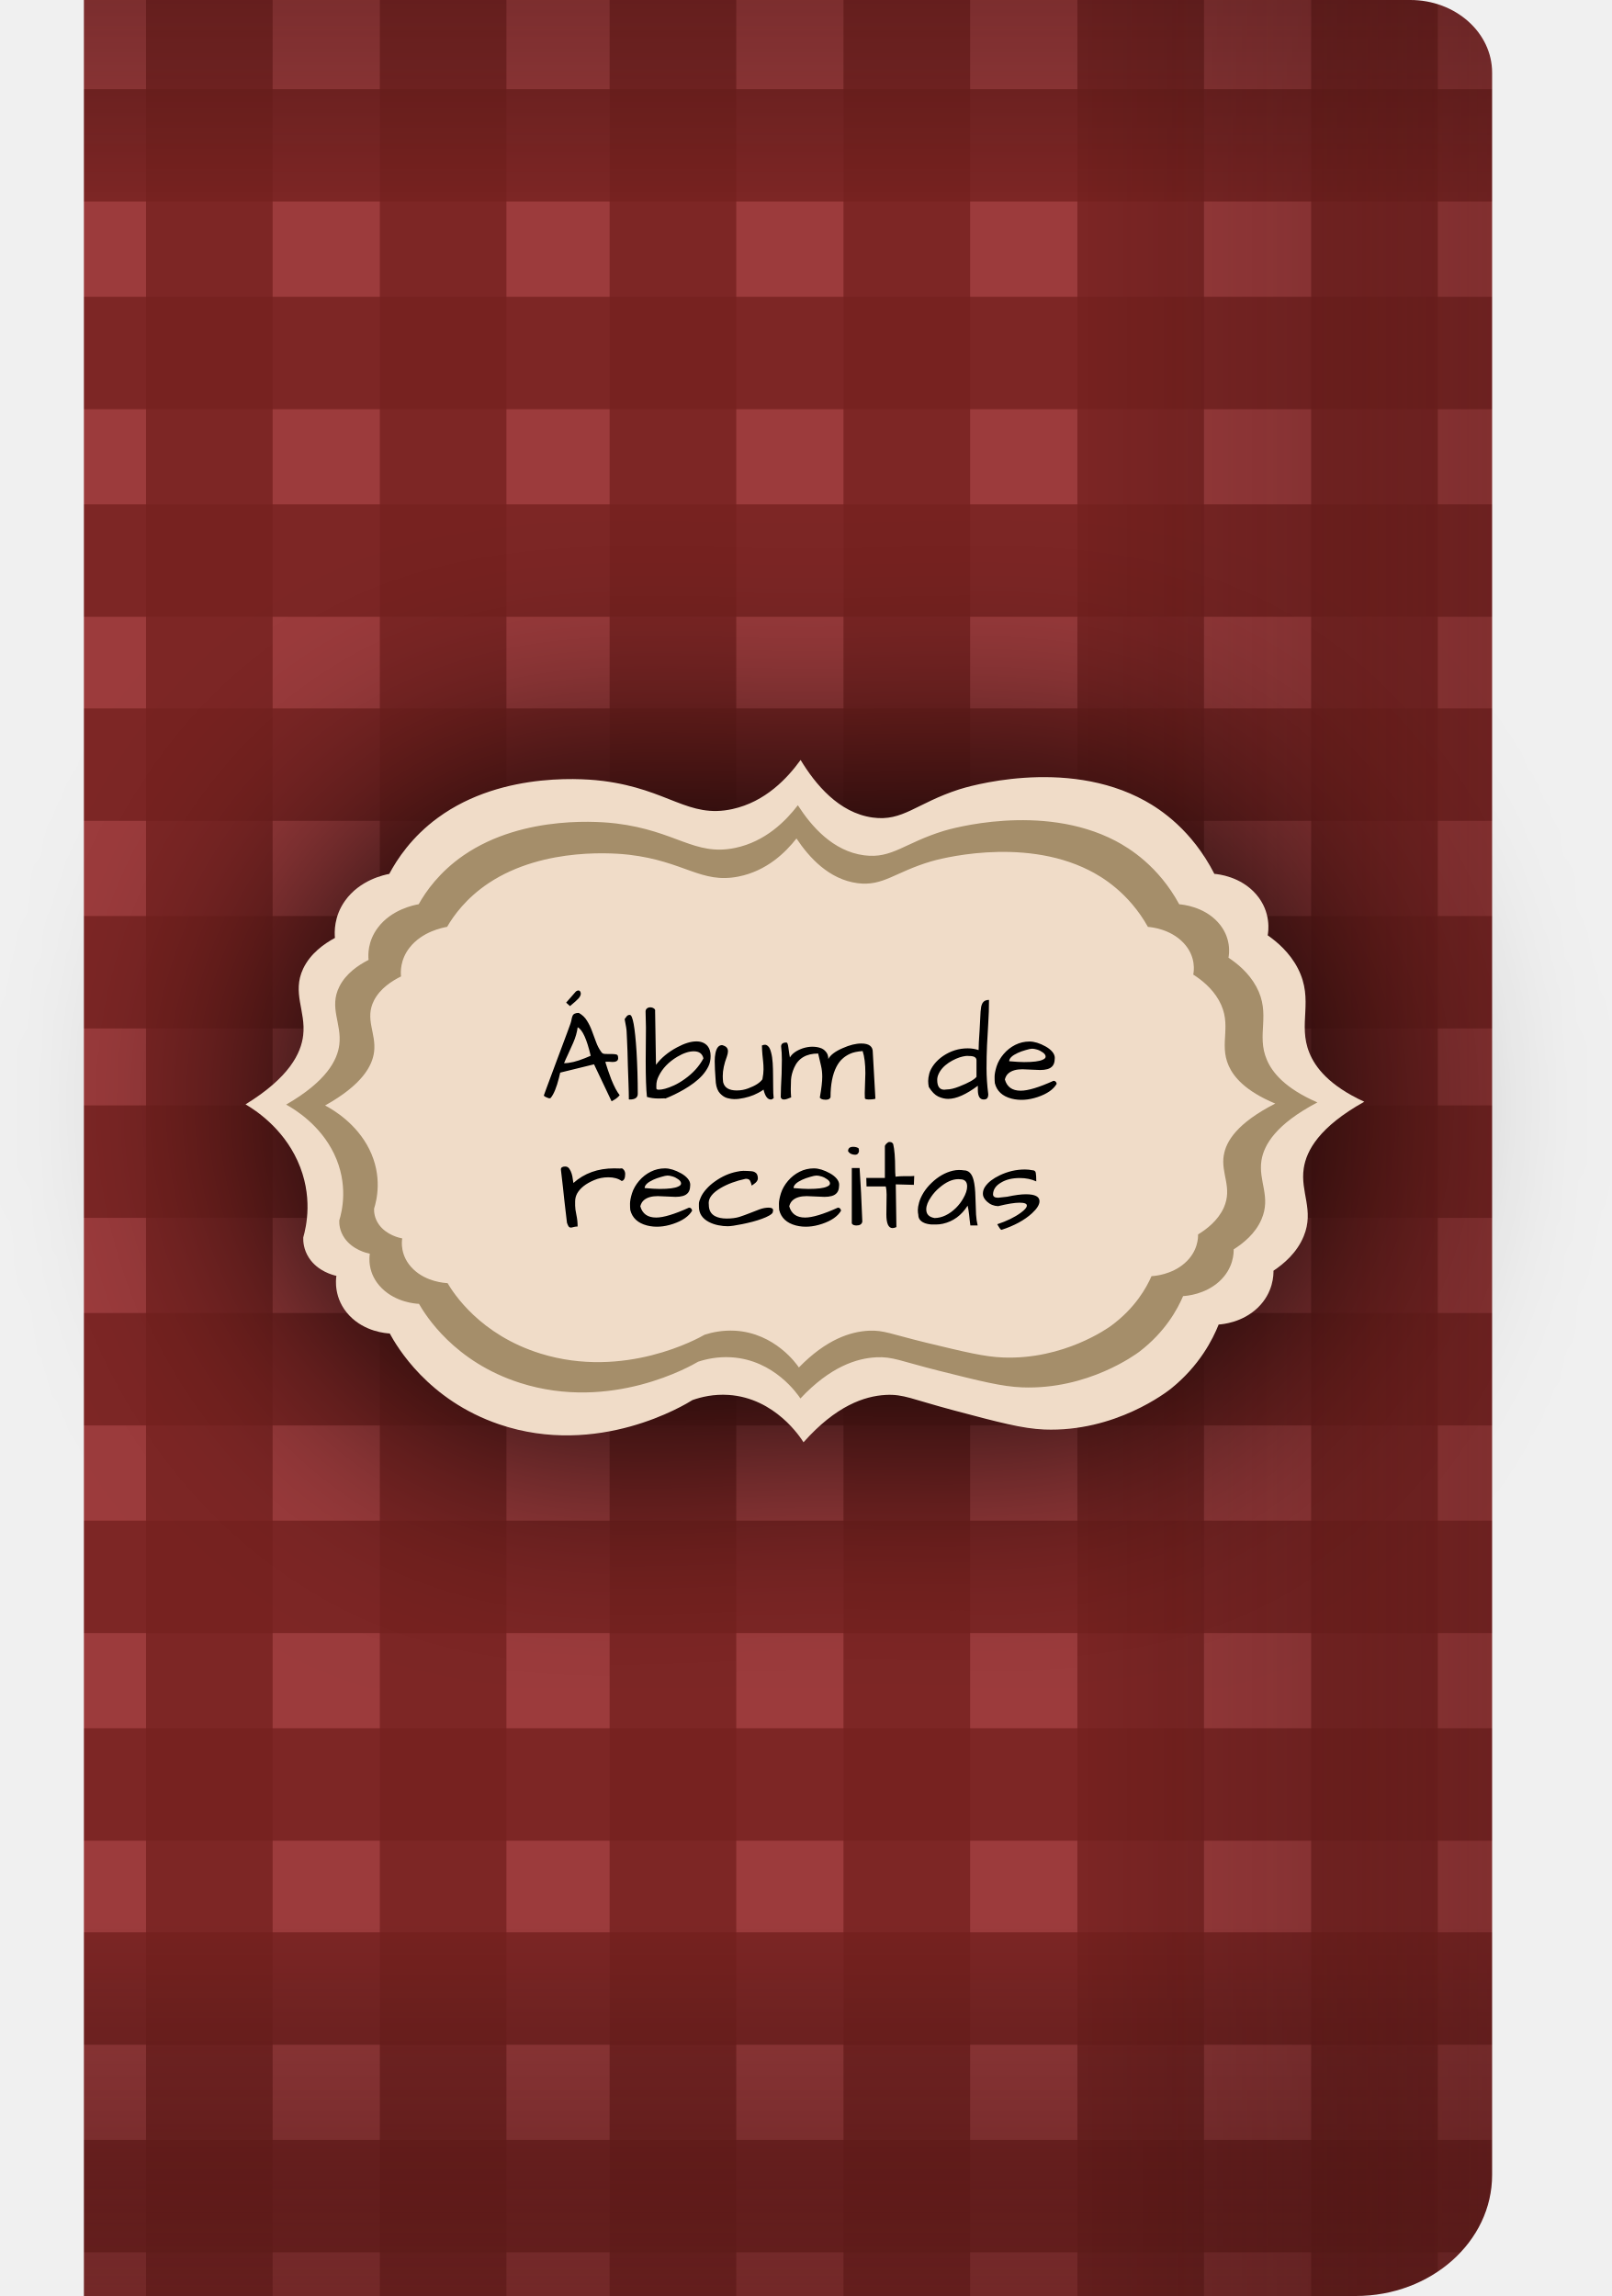
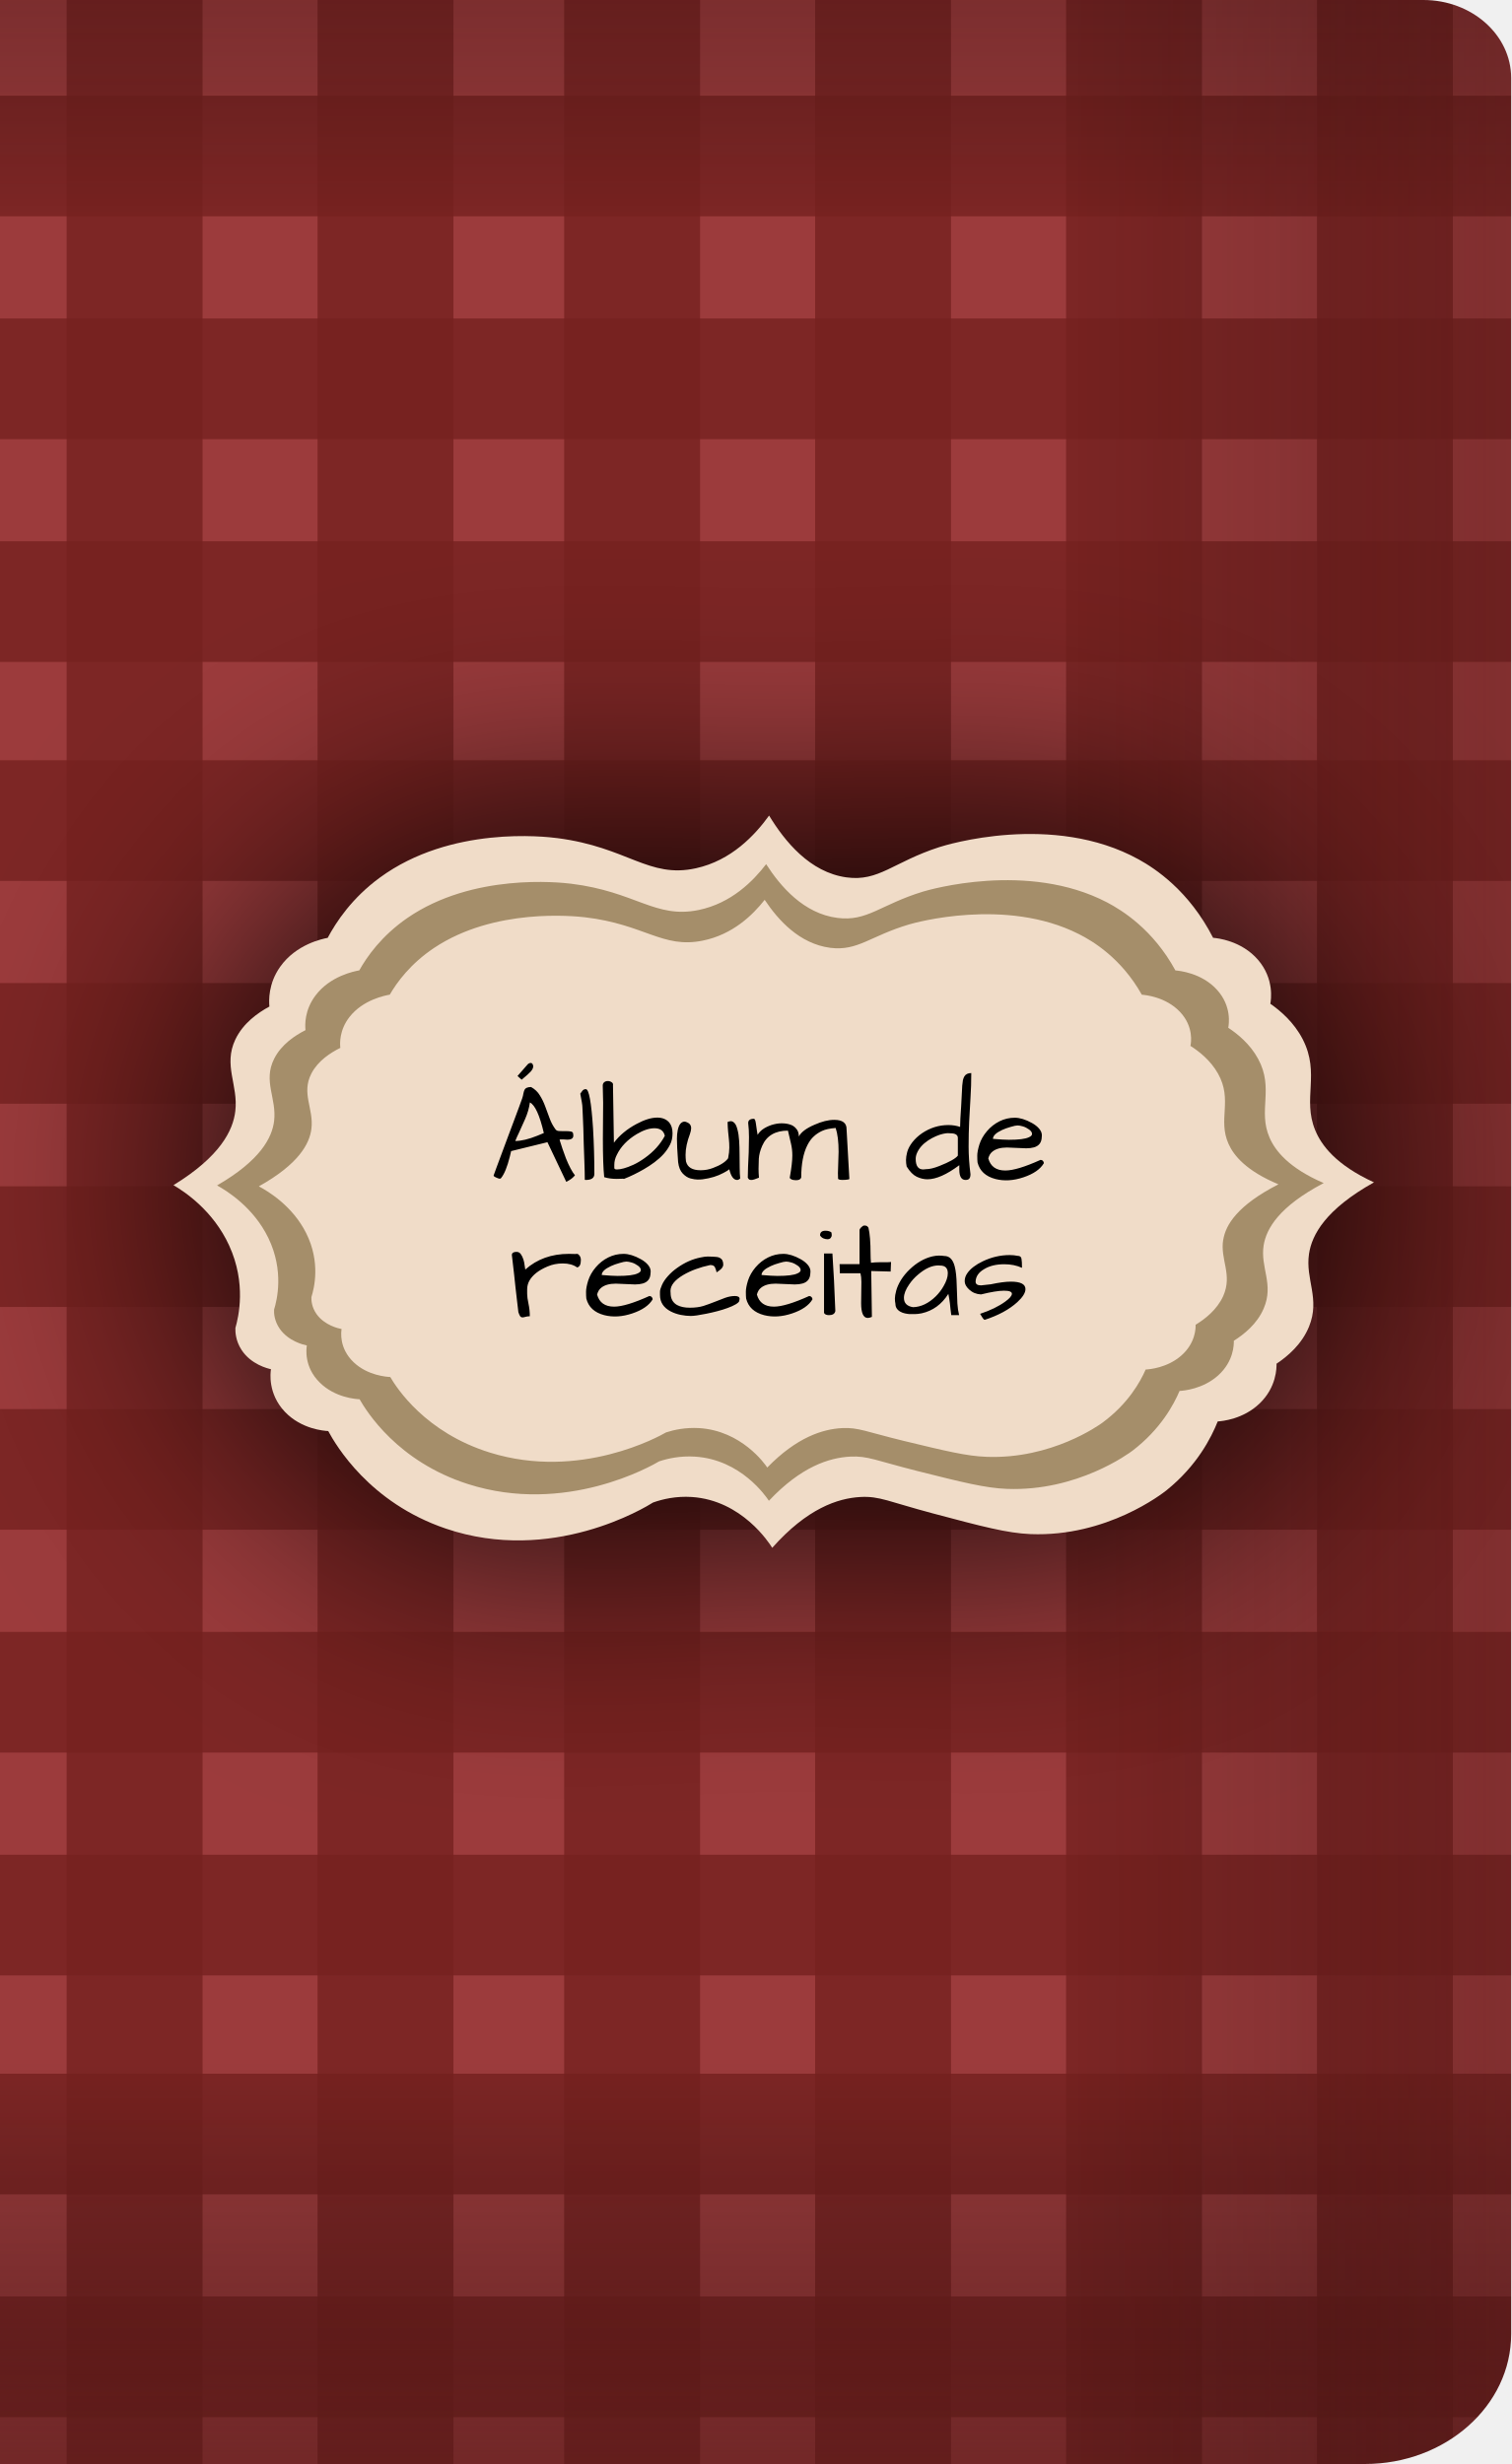
- <svg xmlns="http://www.w3.org/2000/svg" width="381" height="543" viewBox="0 0 381 543" fill="none">
+ <svg xmlns="http://www.w3.org/2000/svg" width="333" height="543" viewBox="19.837 0 333 543" fill="none">
  <mask id="mask0_611_1454" style="mask-type:luminance" maskUnits="userSpaceOnUse" x="19" y="0" width="334" height="543">
    <path d="M19.837 0H333.492C344.171 0 352.837 7.695 352.837 17.177V514.371C352.837 530.174 338.393 543 320.596 543H19.837V0Z" fill="white" />
  </mask>
  <g mask="url(#mask0_611_1454)">
    <path d="M356.822 -43.859H14.588V548.268H356.822V-43.859Z" fill="#9C3B3C" />
    <path opacity="0.8" d="M64.47 -43.218H34.524V547.1H64.47V-43.218Z" fill="#75211F" />
    <path opacity="0.8" d="M119.758 -43.218H89.812V547.1H119.758V-43.218Z" fill="#75211F" />
    <path opacity="0.8" d="M174.103 -43.218H144.157V547.1H174.103V-43.218Z" fill="#75211F" />
    <path opacity="0.8" d="M229.404 -43.218H199.458V547.1H229.404V-43.218Z" fill="#75211F" />
    <path opacity="0.8" d="M284.705 -43.218H254.76V547.1H284.705V-43.218Z" fill="#75211F" />
    <path opacity="0.8" d="M339.992 -43.218H310.046V547.1H339.992V-43.218Z" fill="#75211F" />
    <path opacity="0.8" d="M16.936 216.642L16.936 243.232L356.642 243.232V216.642L16.936 216.642Z" fill="#75211F" />
    <path opacity="0.8" d="M16.936 167.537L16.936 194.127L356.642 194.127V167.537L16.936 167.537Z" fill="#75211F" />
    <path opacity="0.8" d="M16.936 119.28L16.936 145.871L356.642 145.871V119.28L16.936 119.28Z" fill="#75211F" />
    <path opacity="0.8" d="M16.936 70.187L16.936 96.778L356.642 96.778V70.187L16.936 70.187Z" fill="#75211F" />
    <path opacity="0.8" d="M16.92 21.083L16.92 47.673L356.626 47.673V21.083L16.92 21.083Z" fill="#75211F" />
    <path opacity="0.8" d="M15.684 506.081L15.684 532.671H355.39V506.081H15.684Z" fill="#75211F" />
    <path opacity="0.8" d="M15.684 456.987L15.684 483.578H355.39V456.987H15.684Z" fill="#75211F" />
    <path opacity="0.8" d="M15.684 408.73L15.684 435.321H355.39V408.73H15.684Z" fill="#75211F" />
    <path opacity="0.8" d="M15.671 359.626L15.671 386.217H355.377V359.626H15.671Z" fill="#75211F" />
    <path opacity="0.8" d="M15.684 310.522L15.684 337.112H355.39V310.522H15.684Z" fill="#75211F" />
    <path opacity="0.8" d="M15.684 261.429L15.684 288.019H355.39V261.429H15.684Z" fill="#75211F" />
    <path opacity="0.54" d="M356.82 -43.859H15.411V47.627H356.82V-43.859Z" fill="url(#paint0_linear_611_1454)" />
    <path opacity="0.54" d="M14.315 547.89H356.098V454.583L14.315 454.583V547.89Z" fill="url(#paint1_linear_611_1454)" />
    <path opacity="0.35" d="M358.135 547.753V-44.386L253.054 -44.386V547.753H358.135Z" fill="url(#paint2_linear_611_1454)" />
  </g>
  <g filter="url(#filter0_d_611_1454)">
    <path d="M189.311 179.734C186.216 184.016 181.019 189.628 173.177 191.345C162.744 193.636 158.166 186.708 142.677 184.703C139.853 184.337 119.193 181.944 103.549 193.395C97.333 197.942 93.89 203.221 92.046 206.679C90.95 206.885 85.12 208.053 81.587 213.035C78.93 216.768 79.085 220.513 79.201 221.818C76.66 223.192 73.41 225.471 71.695 229.078C69 234.781 72.353 239.099 71.695 244.824C71.205 249.107 68.368 254.856 58.063 261.177C60.488 262.609 66.794 266.731 70.341 274.495C74.158 282.844 72.404 290.218 71.708 292.658C71.682 293.551 71.76 295.498 73.075 297.502C75.164 300.685 78.788 301.567 79.549 301.739C79.433 302.472 78.814 307.132 82.618 311.129C86.281 314.977 91.298 315.32 92.162 315.366C93.838 318.447 101.202 331.135 118.071 336.861C141.465 344.797 162.061 332.177 163.75 331.112C165.852 330.368 168.806 329.669 172.275 329.898C183.327 330.62 189.363 340.067 190.007 341.098C197.681 332.452 204.413 330.173 209.442 329.898C213.672 329.669 215.646 330.917 225.46 333.528C236.306 336.414 241.722 337.857 246.932 338.075C263.749 338.739 276.053 329.097 276.93 328.387C283.662 322.959 286.77 316.763 288.175 313.248C289.207 313.179 293.772 312.755 297.383 309.308C301.162 305.701 301.149 301.395 301.136 300.525C303.561 298.91 306.695 296.276 308.294 292.348C310.809 286.187 307.443 281.985 308.294 276.305C308.926 272.113 311.931 266.525 322.609 260.559C314.188 256.7 311.002 252.348 309.648 249.05C306.798 242.11 310.783 236.636 306.927 229.067C304.967 225.242 301.936 222.711 299.769 221.2C299.911 220.432 300.698 215.737 297.048 211.512C293.373 207.263 288.034 206.736 287.157 206.668C281.843 196.27 274.389 191.403 270.791 189.41C251.82 178.909 228.116 186.261 226.814 186.685C216.639 189.983 213.505 194.334 206.36 193.349C198.313 192.239 192.767 185.413 189.311 179.722V179.734Z" fill="#F0DCC8" />
  </g>
  <path d="M311.529 260.719C303.779 257.363 300.838 253.573 299.6 250.71C296.969 244.687 300.645 239.911 297.073 233.338C295.28 230.017 292.481 227.807 290.495 226.49C290.624 225.814 291.334 221.738 287.968 218.073C284.589 214.386 279.662 213.928 278.85 213.859C273.949 204.835 267.088 200.598 263.774 198.857C246.286 189.719 224.44 196.12 223.227 196.487C213.852 199.35 210.95 203.14 204.36 202.281C196.957 201.331 191.837 195.376 188.665 190.44C185.802 194.162 181.017 199.041 173.795 200.541C164.174 202.51 159.957 196.498 145.681 194.746C143.089 194.437 124.04 192.353 109.596 202.304C103.883 206.255 100.685 210.847 99.008 213.847C97.977 214.031 92.612 215.05 89.362 219.379C86.912 222.631 87.04 225.883 87.156 227.017C84.809 228.208 81.805 230.2 80.244 233.338C77.755 238.285 80.837 242.053 80.244 247.023C79.793 250.744 77.175 255.749 67.67 261.234C69.888 262.471 75.717 266.078 78.98 272.835C82.475 280.083 80.876 286.496 80.231 288.615C80.192 289.405 80.27 291.077 81.482 292.829C83.416 295.589 86.744 296.356 87.453 296.505C87.35 297.146 86.77 301.2 90.29 304.67C93.669 308.025 98.286 308.323 99.073 308.357C100.62 311.037 107.404 322.076 122.957 327.046C144.533 333.952 163.517 322.97 165.09 322.042C167.024 321.401 169.733 320.805 172.944 321C183.132 321.618 188.678 329.841 189.271 330.734C196.351 323.21 202.554 321.24 207.184 321C211.066 320.794 212.897 321.882 221.951 324.161C231.945 326.668 236.949 327.928 241.734 328.111C257.248 328.695 268.597 320.29 269.397 319.694C275.587 314.965 278.463 309.571 279.765 306.525C280.733 306.468 284.924 306.101 288.264 303.113C291.746 299.975 291.746 296.23 291.72 295.474C293.939 294.066 296.84 291.787 298.298 288.374C300.619 283.004 297.511 279.373 298.298 274.415C298.891 270.785 301.651 265.906 311.504 260.73L311.529 260.719ZM289.386 273.178C288.651 277.576 291.501 280.851 289.386 285.615C288.006 288.661 285.35 290.688 283.299 291.947C283.325 292.623 283.325 295.967 280.114 298.761C277.044 301.429 273.175 301.761 272.298 301.807C271.099 304.533 268.455 309.331 262.755 313.533C261.994 314.083 251.548 321.573 237.272 321.046C232.848 320.897 228.244 319.763 219.023 317.542C210.692 315.515 209.002 314.541 205.43 314.713C201.149 314.931 195.435 316.706 188.91 323.405C188.381 322.603 183.235 315.274 173.847 314.713C170.906 314.553 168.391 315.079 166.612 315.664C165.193 316.488 147.693 326.279 127.819 320.118C113.504 315.675 107.249 305.849 105.831 303.456C105.096 303.422 100.827 303.147 97.732 300.17C94.507 297.066 95.01 293.47 95.114 292.886C94.456 292.76 91.387 292.085 89.607 289.611C88.498 288.054 88.433 286.542 88.459 285.844C89.052 283.943 90.535 278.228 87.311 271.758C84.293 265.735 78.941 262.54 76.878 261.44C85.635 256.55 88.046 252.084 88.459 248.763C89.014 244.32 86.176 240.988 88.459 236.567C89.916 233.75 92.676 231.998 94.83 230.922C94.727 229.914 94.598 227.017 96.842 224.131C99.847 220.26 104.799 219.367 105.727 219.195C107.288 216.516 110.228 212.416 115.503 208.889C128.812 200.014 146.364 201.881 148.75 202.144C161.917 203.701 165.799 209.072 174.646 207.297C181.314 205.969 185.737 201.617 188.342 198.296C191.283 202.716 195.99 207.996 202.825 208.877C208.899 209.622 211.569 206.266 220.184 203.713C221.293 203.381 241.437 197.689 257.545 205.831C260.614 207.366 266.921 211.145 271.447 219.207C272.182 219.264 276.709 219.665 279.843 222.974C282.951 226.249 282.293 229.88 282.164 230.487C283.995 231.655 286.562 233.613 288.238 236.59C291.527 242.453 288.135 246.691 290.56 252.084C291.695 254.627 294.403 258.005 301.56 260.994C292.494 265.62 289.915 269.96 289.399 273.19L289.386 273.178Z" fill="#A58E6A" />
  <path d="M143.927 249.277H144.747C145.079 249.277 145.392 249.307 145.685 249.365C145.997 249.424 146.153 249.639 146.153 250.01C146.29 250.791 145.831 251.172 144.776 251.152C144.483 251.133 144.21 251.113 143.956 251.094C143.722 251.074 143.526 251.074 143.37 251.094C143.214 251.094 143.146 251.143 143.165 251.24C143.36 251.807 143.565 252.441 143.78 253.145C144.015 253.848 144.269 254.551 144.542 255.254C145.245 256.992 145.909 258.242 146.534 259.004C146.202 259.414 145.812 259.756 145.362 260.029C144.933 260.303 144.698 260.439 144.659 260.439C144.64 260.439 144.62 260.43 144.601 260.41L140.47 251.709L132.472 253.672L132.179 254.902C131.612 257.148 130.978 258.711 130.274 259.59C130.157 259.785 129.913 259.805 129.542 259.648C128.917 259.414 128.604 259.219 128.604 259.062C128.604 259.023 128.81 258.457 129.22 257.363C129.63 256.27 130.04 255.166 130.45 254.053C130.88 252.92 131.319 251.738 131.769 250.508C132.237 249.277 132.677 248.105 133.087 246.992C133.497 245.879 133.868 244.883 134.2 244.004C134.532 243.105 134.767 242.461 134.903 242.07C135.04 241.66 135.128 241.309 135.167 241.016C135.226 240.703 135.304 240.439 135.401 240.225C135.597 239.775 136.085 239.551 136.866 239.551C137.706 240.02 138.351 240.635 138.8 241.396C139.269 242.139 139.659 242.939 139.972 243.799C140.304 244.658 140.626 245.527 140.938 246.406C141.251 247.285 141.671 248.086 142.198 248.809C142.374 249.082 142.638 249.229 142.989 249.248C143.341 249.268 143.653 249.277 143.927 249.277ZM136.603 242.949C136.446 244.141 136.095 245.361 135.548 246.611C135.001 247.861 134.562 248.838 134.229 249.541C133.897 250.225 133.614 250.859 133.38 251.445C134.708 251.445 136.339 251.055 138.272 250.273C138.761 250.059 139.229 249.863 139.679 249.688C138.761 245.762 137.735 243.516 136.603 242.949ZM135.899 234.805C136.173 234.434 136.466 234.248 136.778 234.248C136.974 234.248 137.12 234.346 137.218 234.541C137.315 234.717 137.354 234.893 137.335 235.068C137.315 235.244 137.267 235.41 137.188 235.566C137.11 235.723 136.983 235.908 136.808 236.123C136.476 236.494 135.802 237.1 134.786 237.939L133.878 237.119L135.899 234.805ZM148.38 248.633C148.341 247.578 148.302 246.641 148.263 245.82C148.224 244.98 148.194 244.365 148.175 243.975C148.175 243.564 148.019 242.578 147.706 241.016C147.882 240.781 148.048 240.557 148.204 240.342C148.38 240.127 148.624 240.02 148.937 240.02C149.62 240.02 150.147 242.9 150.519 248.662C150.714 252.002 150.812 255.342 150.812 258.682C150.812 259.58 150.187 260.029 148.937 260.029L148.702 260C148.702 258.984 148.673 257.686 148.614 256.104C148.556 254.521 148.507 253.145 148.468 251.973C148.448 250.801 148.419 249.688 148.38 248.633ZM152.745 243.008L152.657 239.229C152.657 238.916 152.765 238.672 152.979 238.496C153.194 238.32 153.458 238.232 153.771 238.232C154.083 238.232 154.366 238.32 154.62 238.496C154.874 238.652 154.972 238.877 154.913 239.17L155.118 251.826C156.349 250.186 158.009 248.809 160.099 247.695C161.837 246.758 163.36 246.289 164.669 246.289C165.821 246.289 166.71 246.66 167.335 247.402C167.804 247.988 168.038 248.77 168.038 249.746C168.038 250.703 167.853 251.543 167.481 252.266C167.13 252.969 166.661 253.652 166.075 254.316C165.489 254.961 164.815 255.566 164.054 256.133C163.292 256.699 162.521 257.207 161.739 257.656C160.255 258.516 158.79 259.229 157.345 259.795C157.228 259.756 157.032 259.746 156.759 259.766C156.485 259.785 156.153 259.795 155.763 259.795C154.708 259.795 153.78 259.668 152.979 259.414C152.784 257.559 152.687 254.736 152.687 250.947L152.745 243.008ZM155.206 257.393C155.206 257.607 155.401 257.715 155.792 257.715C156.202 257.715 156.7 257.637 157.286 257.48C157.872 257.324 158.575 257.061 159.396 256.689C160.235 256.299 161.075 255.801 161.915 255.195C163.868 253.809 165.343 252.178 166.339 250.303C166.085 249.189 165.323 248.633 164.054 248.633C162.901 248.633 161.603 249.062 160.157 249.922C158.106 251.152 156.642 252.676 155.763 254.492C155.392 255.215 155.206 255.947 155.206 256.689C155.206 256.885 155.206 257.041 155.206 257.158C155.206 257.275 155.206 257.354 155.206 257.393ZM169.269 256.104C169.269 255.791 169.239 255.361 169.181 254.814C169.142 254.248 169.103 253.633 169.063 252.969C169.024 252.305 169.005 251.631 169.005 250.947C169.005 250.264 169.063 249.639 169.181 249.072C169.435 247.803 169.962 247.168 170.763 247.168C171.31 247.324 171.671 247.52 171.847 247.754C172.042 247.988 172.14 248.281 172.14 248.633C172.14 248.965 172.052 249.385 171.876 249.893C171.231 251.592 170.909 253.125 170.909 254.492C170.909 254.941 170.938 255.42 170.997 255.928C171.31 257.236 172.384 257.891 174.22 257.891C175.177 257.891 176.085 257.725 176.944 257.393C178.585 256.787 179.698 256.074 180.284 255.254C180.46 254.355 180.548 253.574 180.548 252.91C180.548 252.227 180.519 251.621 180.46 251.094C180.421 250.566 180.362 249.99 180.284 249.365C180.226 248.721 180.187 248.018 180.167 247.256C180.421 247.139 180.665 247.08 180.899 247.08C181.153 247.08 181.407 247.207 181.661 247.461C181.935 247.715 182.159 248.193 182.335 248.896C182.53 249.6 182.657 250.43 182.716 251.387C182.774 252.324 182.804 253.301 182.804 254.316C182.823 255.332 182.833 256.318 182.833 257.275C182.833 258.213 182.872 259.023 182.95 259.707C182.716 259.922 182.491 260.029 182.276 260.029C181.495 260.029 180.919 259.248 180.548 257.686C180.294 257.9 179.864 258.164 179.259 258.477C177.97 259.18 176.446 259.648 174.688 259.883C174.356 259.922 173.985 259.941 173.575 259.941C173.165 259.941 172.647 259.863 172.022 259.707C171.417 259.551 170.841 259.189 170.294 258.623C169.747 258.057 169.405 257.217 169.269 256.104ZM187.081 259.531C186.28 259.863 185.743 260.029 185.47 260.029C185.216 260.029 185.04 260 184.942 259.941C184.845 259.883 184.737 259.746 184.62 259.531C184.62 258.887 184.64 258.076 184.679 257.1C184.737 256.123 184.786 255.078 184.825 253.965C184.864 252.852 184.884 251.729 184.884 250.596C184.884 249.463 184.825 248.428 184.708 247.49C184.708 246.865 185.128 246.553 185.968 246.553C186.163 246.553 186.31 246.904 186.407 247.607C186.524 248.311 186.603 248.857 186.642 249.248C186.7 249.639 186.749 249.922 186.788 250.098C187.296 249.18 188.302 248.457 189.806 247.93C190.606 247.676 191.358 247.549 192.062 247.549C192.765 247.549 193.38 247.637 193.907 247.812C194.454 247.969 194.913 248.271 195.284 248.721C195.675 249.15 195.87 249.727 195.87 250.449C196.378 249.492 197.521 248.633 199.298 247.871C200.919 247.148 202.374 246.787 203.663 246.787C205.519 246.787 206.427 247.49 206.388 248.896L207.003 259.795C207.003 259.893 206.72 259.961 206.153 260C205.06 260.078 204.513 259.98 204.513 259.707C204.493 259.316 204.483 258.926 204.483 258.535L204.63 253.818C204.63 251.611 204.415 249.863 203.985 248.574C202.696 248.672 201.7 248.887 200.997 249.219C200.313 249.531 199.708 249.932 199.181 250.42C198.653 250.889 198.185 251.523 197.774 252.324C196.856 254.121 196.397 256.504 196.397 259.473C196.28 259.883 195.899 260.088 195.255 260.088C194.825 260.088 194.474 260.02 194.2 259.883C193.927 259.727 193.819 259.59 193.878 259.473C194.249 257.402 194.435 255.791 194.435 254.639C194.435 253.721 194.337 252.852 194.142 252.031C193.966 251.191 193.741 250.234 193.468 249.16C190.655 249.16 188.761 250.283 187.784 252.529C187.354 253.525 187.11 254.463 187.052 255.342C187.013 256.201 186.993 256.943 186.993 257.568C186.993 258.174 187.022 258.828 187.081 259.531ZM233.868 236.475C233.868 238.35 233.81 240.186 233.692 241.982C233.595 243.76 233.497 245.508 233.399 247.227C233.321 248.926 233.282 250.742 233.282 252.676C233.282 254.59 233.419 256.621 233.692 258.77C233.692 259.219 233.604 259.541 233.429 259.736C233.272 259.932 232.999 260.029 232.608 260.029C231.69 260.029 231.231 259.268 231.231 257.744V256.777C228.458 258.848 226.114 259.883 224.2 259.883C223.438 259.883 222.657 259.697 221.856 259.326C221.075 258.955 220.333 258.203 219.63 257.07C219.532 256.602 219.483 256.123 219.483 255.635C219.483 255.146 219.571 254.561 219.747 253.877C219.942 253.174 220.323 252.451 220.89 251.709C221.476 250.967 222.179 250.312 222.999 249.746C224.796 248.535 226.739 247.93 228.829 247.93C229.728 247.93 230.587 248.066 231.407 248.34C231.407 247.988 231.427 247.373 231.466 246.494C231.524 245.615 231.583 244.688 231.642 243.711C231.759 241.172 231.837 239.678 231.876 239.229C231.915 238.76 231.964 238.369 232.022 238.057C232.101 237.725 232.208 237.441 232.345 237.207C232.638 236.719 233.146 236.475 233.868 236.475ZM221.622 255.4C221.622 256.943 222.179 257.715 223.292 257.715C223.468 257.715 223.663 257.695 223.878 257.656C224.679 257.656 225.665 257.422 226.837 256.953C229.063 256.074 230.421 255.312 230.909 254.668V250.771C230.909 250.088 230.353 249.746 229.239 249.746C229.103 249.727 228.917 249.717 228.683 249.717C228.468 249.717 228.126 249.766 227.657 249.863C227.188 249.961 226.661 250.137 226.075 250.391C225.489 250.645 224.913 250.957 224.347 251.328C223.155 252.129 222.335 253.066 221.886 254.141C221.71 254.551 221.622 254.971 221.622 255.4ZM241.368 257.949C243.087 257.949 245.675 257.168 249.132 255.605C249.347 255.605 249.522 255.684 249.659 255.84C249.796 255.977 249.864 256.143 249.864 256.338C249.083 257.666 247.589 258.701 245.382 259.443C243.175 260.186 241.114 260.312 239.2 259.824C237.032 259.258 235.714 258.037 235.245 256.162C235.206 255.791 235.187 255.293 235.187 254.668C235.187 254.043 235.343 253.223 235.655 252.207C235.987 251.172 236.544 250.195 237.325 249.277C238.106 248.359 239.024 247.637 240.079 247.109C241.134 246.582 242.257 246.318 243.448 246.318C244.581 246.318 245.851 246.709 247.257 247.49C247.921 247.861 248.448 248.281 248.839 248.75C249.229 249.219 249.425 249.697 249.425 250.186C249.425 250.322 249.415 250.459 249.396 250.596C249.356 251.787 248.78 252.539 247.667 252.852C247.179 252.988 246.612 253.057 245.968 253.057L241.749 252.881C240.343 252.881 239.269 253.184 238.526 253.789C238.097 254.121 237.794 254.619 237.618 255.283C238.106 257.061 239.356 257.949 241.368 257.949ZM246.583 248.896C246.153 248.584 245.704 248.359 245.235 248.223C244.767 248.086 244.376 248.018 244.063 248.018C243.751 248.018 243.243 248.125 242.54 248.34C241.837 248.535 241.212 248.76 240.665 249.014C239.317 249.639 238.644 250.293 238.644 250.977C240.206 251.113 241.378 251.182 242.159 251.182C244.327 251.182 245.792 250.996 246.554 250.625C247.022 250.43 247.257 250.186 247.257 249.893C247.257 249.541 247.032 249.209 246.583 248.896ZM147.018 279.307C146.197 278.721 145.143 278.428 143.854 278.428C142.643 278.428 141.52 278.652 140.484 279.102C138.531 279.922 137.193 280.977 136.471 282.266C136.158 282.852 136.002 283.477 136.002 284.141C136.002 284.258 136.002 284.59 136.002 285.137C136.002 285.664 136.1 286.387 136.295 287.305C136.49 288.203 136.588 289.121 136.588 290.059C136.178 290.078 135.846 290.127 135.592 290.205C135.338 290.283 135.123 290.322 134.947 290.322C134.771 290.322 134.615 290.244 134.479 290.088C134.361 289.932 134.225 289.629 134.068 289.18C134.049 289.062 134.01 288.73 133.951 288.184C133.893 287.637 133.814 286.973 133.717 286.191C133.639 285.41 133.541 284.561 133.424 283.643C133.326 282.705 133.229 281.787 133.131 280.889C132.916 278.936 132.75 277.5 132.633 276.582C132.633 276.113 132.975 275.879 133.658 275.879C134.068 275.879 134.391 276.055 134.625 276.406C134.859 276.738 135.045 277.129 135.182 277.578C135.318 278.008 135.406 278.438 135.445 278.867C135.504 279.297 135.553 279.6 135.592 279.775C138.17 277.471 141.373 276.318 145.201 276.318C145.631 276.318 146.08 276.328 146.549 276.348C146.666 276.328 146.812 276.318 146.988 276.318C147.164 276.318 147.34 276.436 147.516 276.67C147.73 276.943 147.838 277.275 147.838 277.666C147.838 278.643 147.564 279.189 147.018 279.307ZM155.162 287.949C156.881 287.949 159.469 287.168 162.926 285.605C163.141 285.605 163.316 285.684 163.453 285.84C163.59 285.977 163.658 286.143 163.658 286.338C162.877 287.666 161.383 288.701 159.176 289.443C156.969 290.186 154.908 290.312 152.994 289.824C150.826 289.258 149.508 288.037 149.039 286.162C149 285.791 148.98 285.293 148.98 284.668C148.98 284.043 149.137 283.223 149.449 282.207C149.781 281.172 150.338 280.195 151.119 279.277C151.9 278.359 152.818 277.637 153.873 277.109C154.928 276.582 156.051 276.318 157.242 276.318C158.375 276.318 159.645 276.709 161.051 277.49C161.715 277.861 162.242 278.281 162.633 278.75C163.023 279.219 163.219 279.697 163.219 280.186C163.219 280.322 163.209 280.459 163.189 280.596C163.15 281.787 162.574 282.539 161.461 282.852C160.973 282.988 160.406 283.057 159.762 283.057L155.543 282.881C154.137 282.881 153.062 283.184 152.32 283.789C151.891 284.121 151.588 284.619 151.412 285.283C151.9 287.061 153.15 287.949 155.162 287.949ZM160.377 278.896C159.947 278.584 159.498 278.359 159.029 278.223C158.561 278.086 158.17 278.018 157.857 278.018C157.545 278.018 157.037 278.125 156.334 278.34C155.631 278.535 155.006 278.76 154.459 279.014C153.111 279.639 152.438 280.293 152.438 280.977C154 281.113 155.172 281.182 155.953 281.182C158.121 281.182 159.586 280.996 160.348 280.625C160.816 280.43 161.051 280.186 161.051 279.893C161.051 279.541 160.826 279.209 160.377 278.896ZM177.252 286.924C178.053 286.592 178.834 286.289 179.596 286.016C180.357 285.742 181.08 285.605 181.764 285.605C182.467 285.605 182.818 285.82 182.818 286.25C182.818 286.348 182.789 286.504 182.73 286.719C182.691 286.914 182.428 287.158 181.939 287.451C181.471 287.725 180.885 287.988 180.182 288.242C179.498 288.496 178.746 288.73 177.926 288.945C177.105 289.16 176.305 289.346 175.523 289.502C173.902 289.834 172.75 290 172.066 290C171.383 290 170.641 289.922 169.84 289.766C169.059 289.609 168.326 289.355 167.643 289.004C166.061 288.184 165.27 286.973 165.27 285.371C165.27 285.254 165.27 285.02 165.27 284.668C165.27 284.316 165.416 283.818 165.709 283.174C166.002 282.51 166.441 281.855 167.027 281.211C167.613 280.547 168.297 279.941 169.078 279.395C170.719 278.223 172.438 277.461 174.234 277.109C174.859 276.973 175.377 276.904 175.787 276.904C176.217 276.904 176.568 276.914 176.842 276.934C177.115 276.934 177.398 276.953 177.691 276.992C177.984 277.012 178.238 277.08 178.453 277.197C178.961 277.451 179.215 277.949 179.215 278.691C179.215 279.16 178.883 279.619 178.219 280.068C178.043 280.186 177.887 280.293 177.75 280.391C177.652 279.941 177.525 279.561 177.369 279.248C177.213 278.936 176.871 278.779 176.344 278.779C174.039 279.268 172.057 280 170.396 280.977C168.521 282.09 167.584 283.262 167.584 284.492C167.584 284.629 167.594 284.775 167.613 284.932C167.613 286.182 168.092 287.07 169.049 287.598C169.771 287.988 170.699 288.184 171.832 288.184C172.984 288.184 173.98 288.057 174.82 287.803C175.66 287.529 176.471 287.236 177.252 286.924ZM190.377 287.949C192.096 287.949 194.684 287.168 198.141 285.605C198.355 285.605 198.531 285.684 198.668 285.84C198.805 285.977 198.873 286.143 198.873 286.338C198.092 287.666 196.598 288.701 194.391 289.443C192.184 290.186 190.123 290.312 188.209 289.824C186.041 289.258 184.723 288.037 184.254 286.162C184.215 285.791 184.195 285.293 184.195 284.668C184.195 284.043 184.352 283.223 184.664 282.207C184.996 281.172 185.553 280.195 186.334 279.277C187.115 278.359 188.033 277.637 189.088 277.109C190.143 276.582 191.266 276.318 192.457 276.318C193.59 276.318 194.859 276.709 196.266 277.49C196.93 277.861 197.457 278.281 197.848 278.75C198.238 279.219 198.434 279.697 198.434 280.186C198.434 280.322 198.424 280.459 198.404 280.596C198.365 281.787 197.789 282.539 196.676 282.852C196.188 282.988 195.621 283.057 194.977 283.057L190.758 282.881C189.352 282.881 188.277 283.184 187.535 283.789C187.105 284.121 186.803 284.619 186.627 285.283C187.115 287.061 188.365 287.949 190.377 287.949ZM195.592 278.896C195.162 278.584 194.713 278.359 194.244 278.223C193.775 278.086 193.385 278.018 193.072 278.018C192.76 278.018 192.252 278.125 191.549 278.34C190.846 278.535 190.221 278.76 189.674 279.014C188.326 279.639 187.652 280.293 187.652 280.977C189.215 281.113 190.387 281.182 191.168 281.182C193.336 281.182 194.801 280.996 195.562 280.625C196.031 280.43 196.266 280.186 196.266 279.893C196.266 279.541 196.041 279.209 195.592 278.896ZM203.268 276.23C203.521 279.883 203.736 284.111 203.912 288.916C203.795 289.521 203.326 289.824 202.506 289.824C202.291 289.824 202.066 289.785 201.832 289.707C201.617 289.609 201.48 289.482 201.422 289.326V276.23H203.268ZM200.543 272.246C200.543 271.562 200.943 271.221 201.744 271.221C202.271 271.221 202.701 271.338 203.033 271.572C203.092 271.787 203.121 272.002 203.121 272.217C203.121 272.412 203.043 272.607 202.887 272.803C202.73 272.998 202.496 273.096 202.184 273.096C201.871 273.096 201.559 273.027 201.246 272.891C200.934 272.734 200.699 272.52 200.543 272.246ZM209.596 287.188L209.654 282.5C209.654 281.758 209.586 281.123 209.449 280.596H204.908L204.85 278.574H209.244V271.016C209.303 270.84 209.42 270.664 209.596 270.488C209.869 270.215 210.094 270.078 210.27 270.078C210.465 270.078 210.631 270.098 210.768 270.137C210.904 270.176 211.051 270.312 211.207 270.547C211.52 271.836 211.676 273.779 211.676 276.377C211.676 277.021 211.705 277.656 211.764 278.281C212.389 278.203 213.014 278.164 213.639 278.164C213.639 278.164 214.146 278.164 215.162 278.164C215.533 278.164 215.875 278.145 216.188 278.105L216.1 280.215L211.822 280.098L211.969 290.205C211.617 290.361 211.314 290.439 211.061 290.439C210.084 290.439 209.596 289.355 209.596 287.188ZM228.814 285.137C227.35 287.441 225.396 288.867 222.955 289.414C222.389 289.531 221.871 289.59 221.402 289.59C220.953 289.59 220.572 289.59 220.26 289.59C219.967 289.57 219.635 289.521 219.264 289.443C218.893 289.365 218.551 289.238 218.238 289.062C217.516 288.652 217.154 288.076 217.154 287.334C217.076 286.982 217.037 286.592 217.037 286.162C217.037 285.713 217.135 285.127 217.33 284.404C217.525 283.682 217.877 282.9 218.385 282.061C218.912 281.221 219.547 280.449 220.289 279.746C221.832 278.262 223.502 277.305 225.299 276.875C225.826 276.758 226.305 276.699 226.734 276.699C227.184 276.699 227.584 276.729 227.936 276.787C229.068 276.787 229.83 277.559 230.221 279.102C230.475 280.078 230.621 281.445 230.66 283.203C230.719 284.941 230.768 286.289 230.807 287.246C230.865 288.184 230.992 289.043 231.188 289.824H229.459C229.381 289.297 229.322 288.828 229.283 288.418C229.244 288.008 229.205 287.627 229.166 287.275C229.068 286.455 228.951 285.742 228.814 285.137ZM228.697 280.596C228.697 279.463 228.141 278.896 227.027 278.896C226.891 278.877 226.754 278.867 226.617 278.867C225.191 278.867 223.688 279.551 222.105 280.918C221.363 281.543 220.729 282.246 220.201 283.027C219.42 284.141 219.029 285.137 219.029 286.016C219.029 287.168 219.693 287.852 221.021 288.066C222.779 288.027 224.459 287.227 226.061 285.664C226.744 284.98 227.311 284.238 227.76 283.438C228.385 282.363 228.697 281.416 228.697 280.596ZM242.584 282.441C244.732 282.441 245.807 282.988 245.807 284.082C245.807 284.902 245.211 285.859 244.02 286.953C242.242 288.574 239.85 289.873 236.842 290.85C236.705 290.85 236.549 290.713 236.373 290.439C236.217 290.166 236.09 289.961 235.992 289.824C235.914 289.668 235.855 289.57 235.816 289.531C238.062 288.789 239.908 287.891 241.354 286.836C242.33 286.133 242.818 285.557 242.818 285.107C242.818 284.658 242.242 284.434 241.09 284.434C239.938 284.434 238.248 284.707 236.021 285.254C235.006 285.215 234.127 284.854 233.385 284.17C232.74 283.564 232.418 282.959 232.418 282.354C232.418 281.729 232.594 281.162 232.945 280.654C233.297 280.127 233.766 279.639 234.352 279.189C234.938 278.74 235.621 278.33 236.402 277.959C238.316 277.041 240.299 276.582 242.35 276.582C242.955 276.582 243.541 276.641 244.107 276.758C244.576 276.758 244.85 276.963 244.928 277.373C245.006 277.783 245.045 278.457 245.045 279.395C243.893 278.867 242.594 278.604 241.148 278.604C239.352 278.604 237.867 278.965 236.695 279.688C235.484 280.391 234.859 281.309 234.82 282.441C234.82 282.988 235.221 283.262 236.021 283.262L238.16 283.027C239.996 282.637 241.471 282.441 242.584 282.441Z" fill="black" />
  <defs>
    <filter id="filter0_d_611_1454" x="0" y="121.659" width="380.672" height="277.502" filterUnits="userSpaceOnUse" color-interpolation-filters="sRGB">
      <feFlood flood-opacity="0" result="BackgroundImageFix" />
      <feColorMatrix in="SourceAlpha" type="matrix" values="0 0 0 0 0 0 0 0 0 0 0 0 0 0 0 0 0 0 127 0" result="hardAlpha" />
      <feOffset />
      <feGaussianBlur stdDeviation="29.032" />
      <feColorMatrix type="matrix" values="0 0 0 0 0 0 0 0 0 0 0 0 0 0 0 0 0 0 1 0" />
      <feBlend mode="normal" in2="BackgroundImageFix" result="effect1_dropShadow_611_1454" />
      <feBlend mode="normal" in="SourceGraphic" in2="effect1_dropShadow_611_1454" result="shape" />
    </filter>
    <linearGradient id="paint0_linear_611_1454" x1="186.122" y1="47.627" x2="186.122" y2="-43.859" gradientUnits="userSpaceOnUse">
      <stop stop-opacity="0" />
      <stop offset="1" stop-color="#501716" />
    </linearGradient>
    <linearGradient id="paint1_linear_611_1454" x1="185.204" y1="454.581" x2="185.204" y2="547.888" gradientUnits="userSpaceOnUse">
      <stop stop-opacity="0" />
      <stop offset="1" stop-color="#501716" />
    </linearGradient>
    <linearGradient id="paint2_linear_611_1454" x1="253.055" y1="251.682" x2="358.136" y2="251.682" gradientUnits="userSpaceOnUse">
      <stop stop-opacity="0" />
      <stop offset="1" stop-color="#501716" />
    </linearGradient>
  </defs>
</svg>
